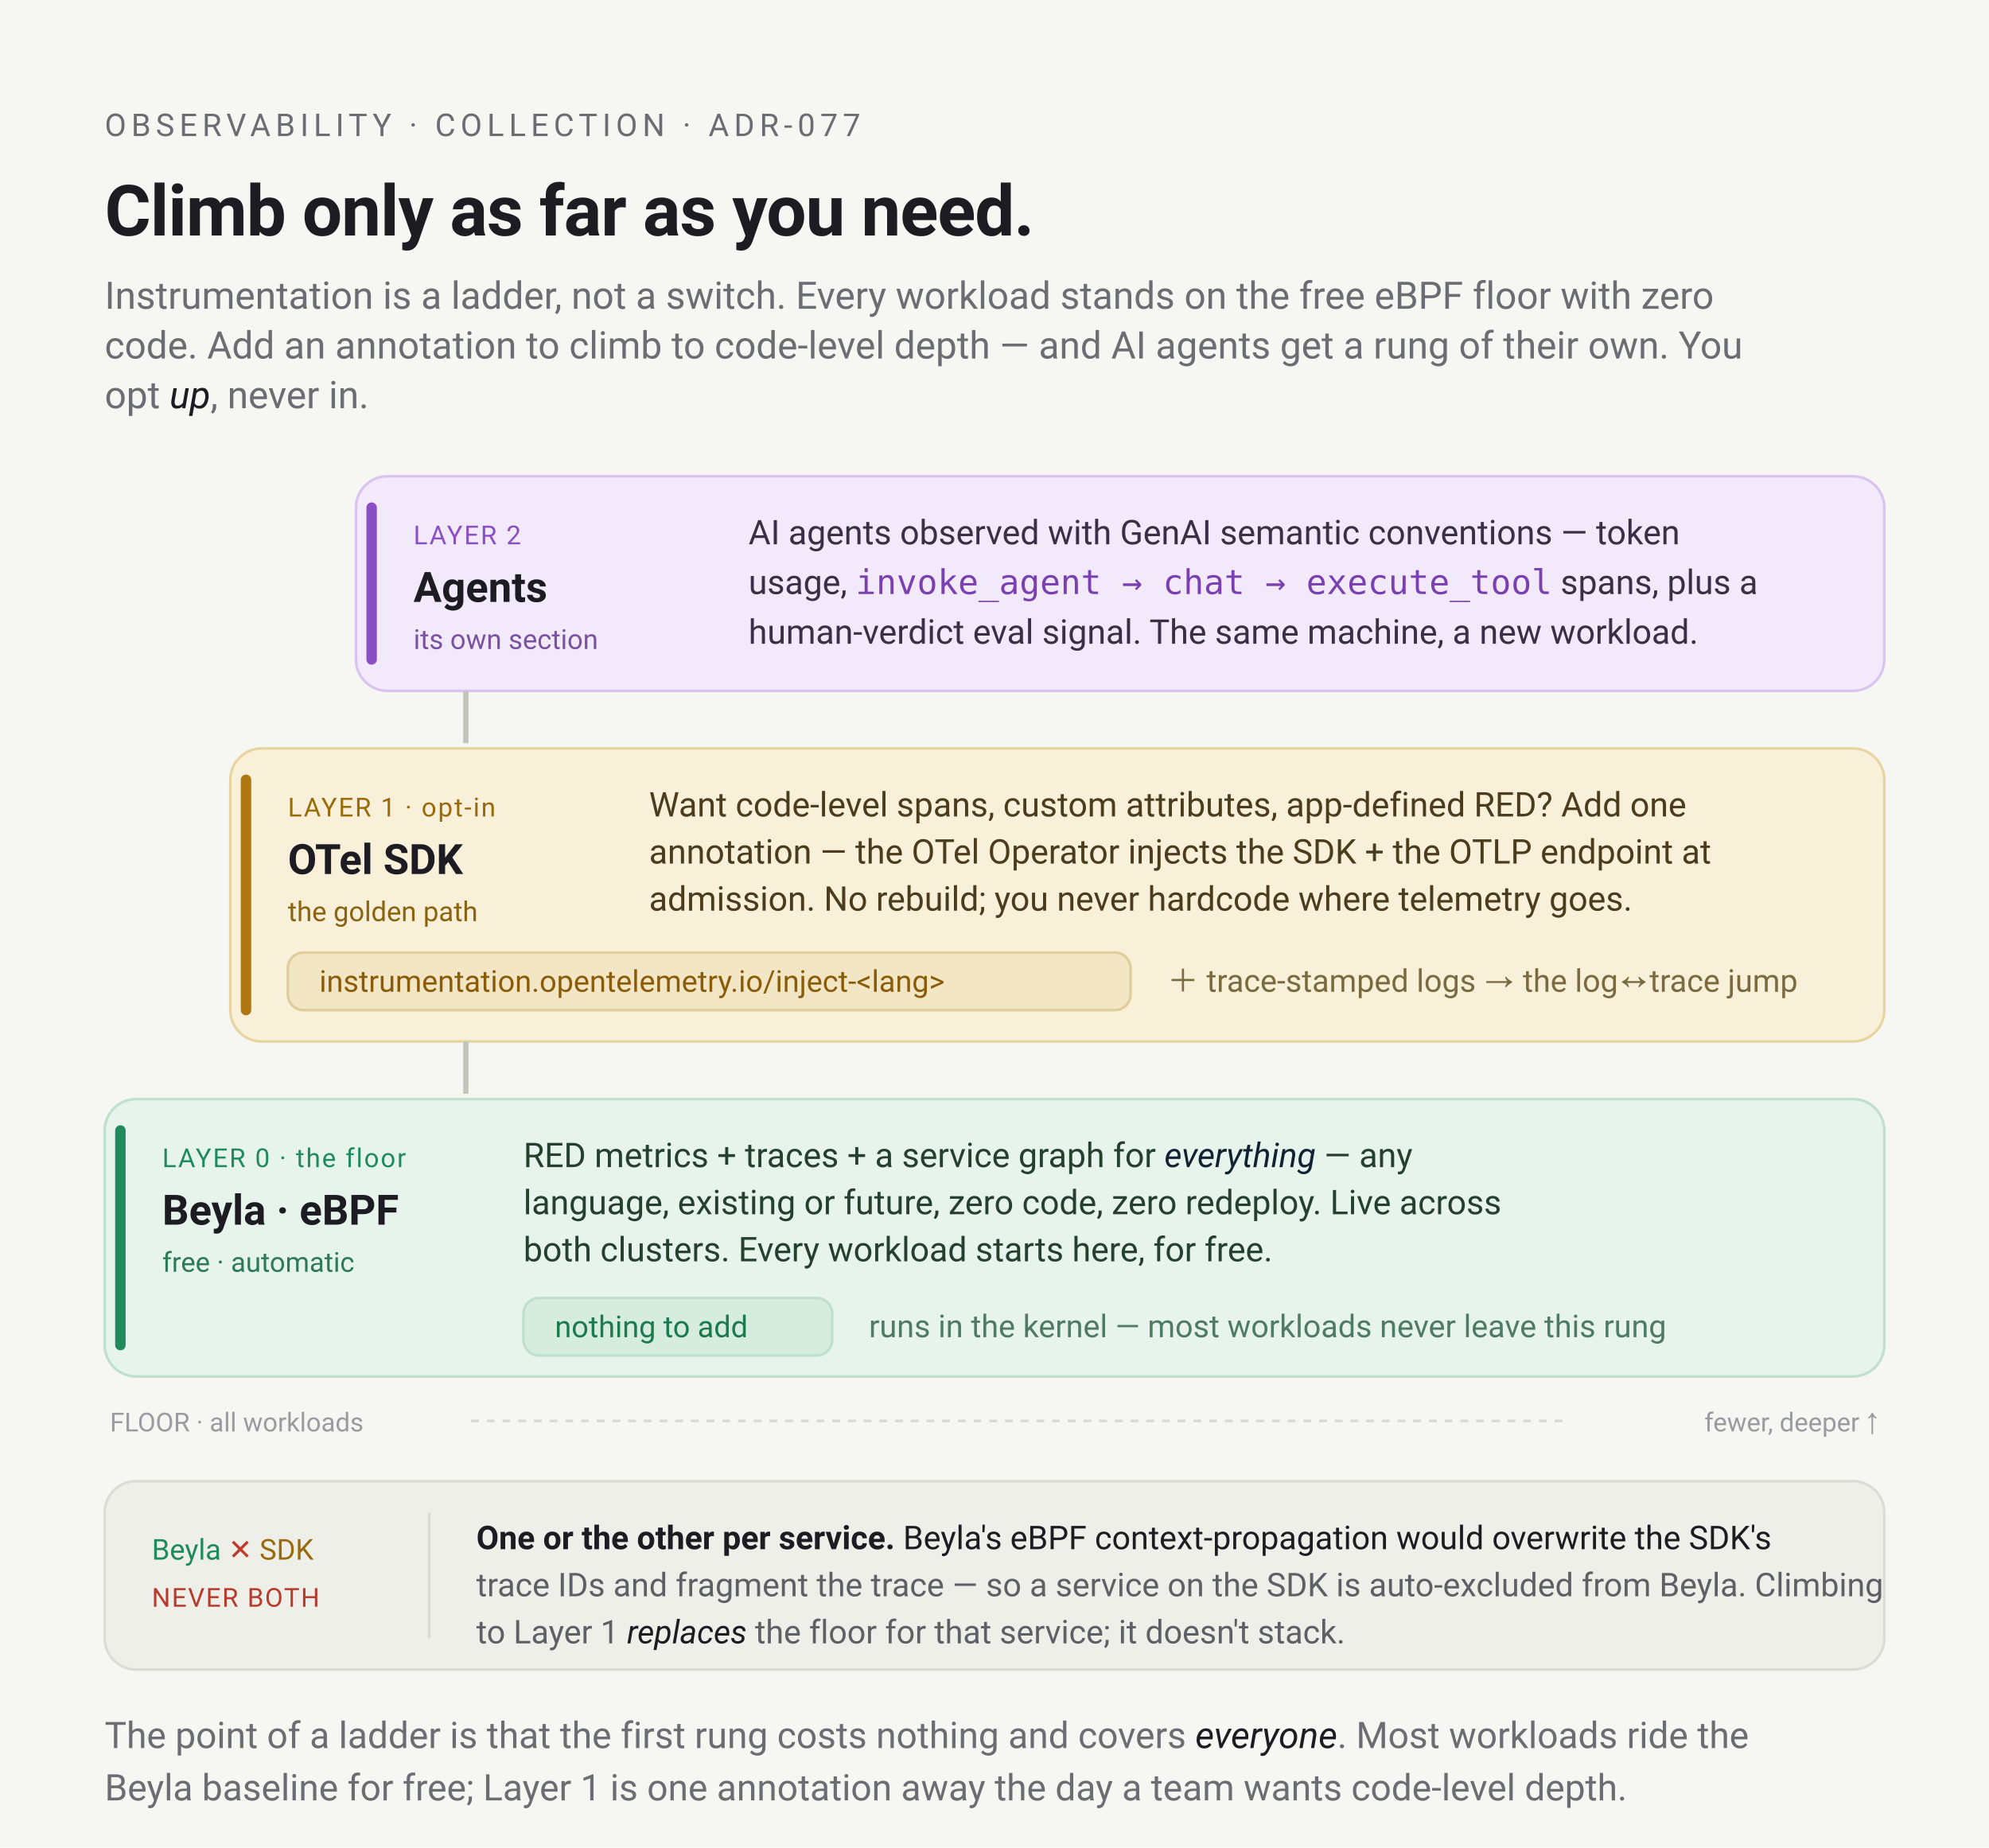
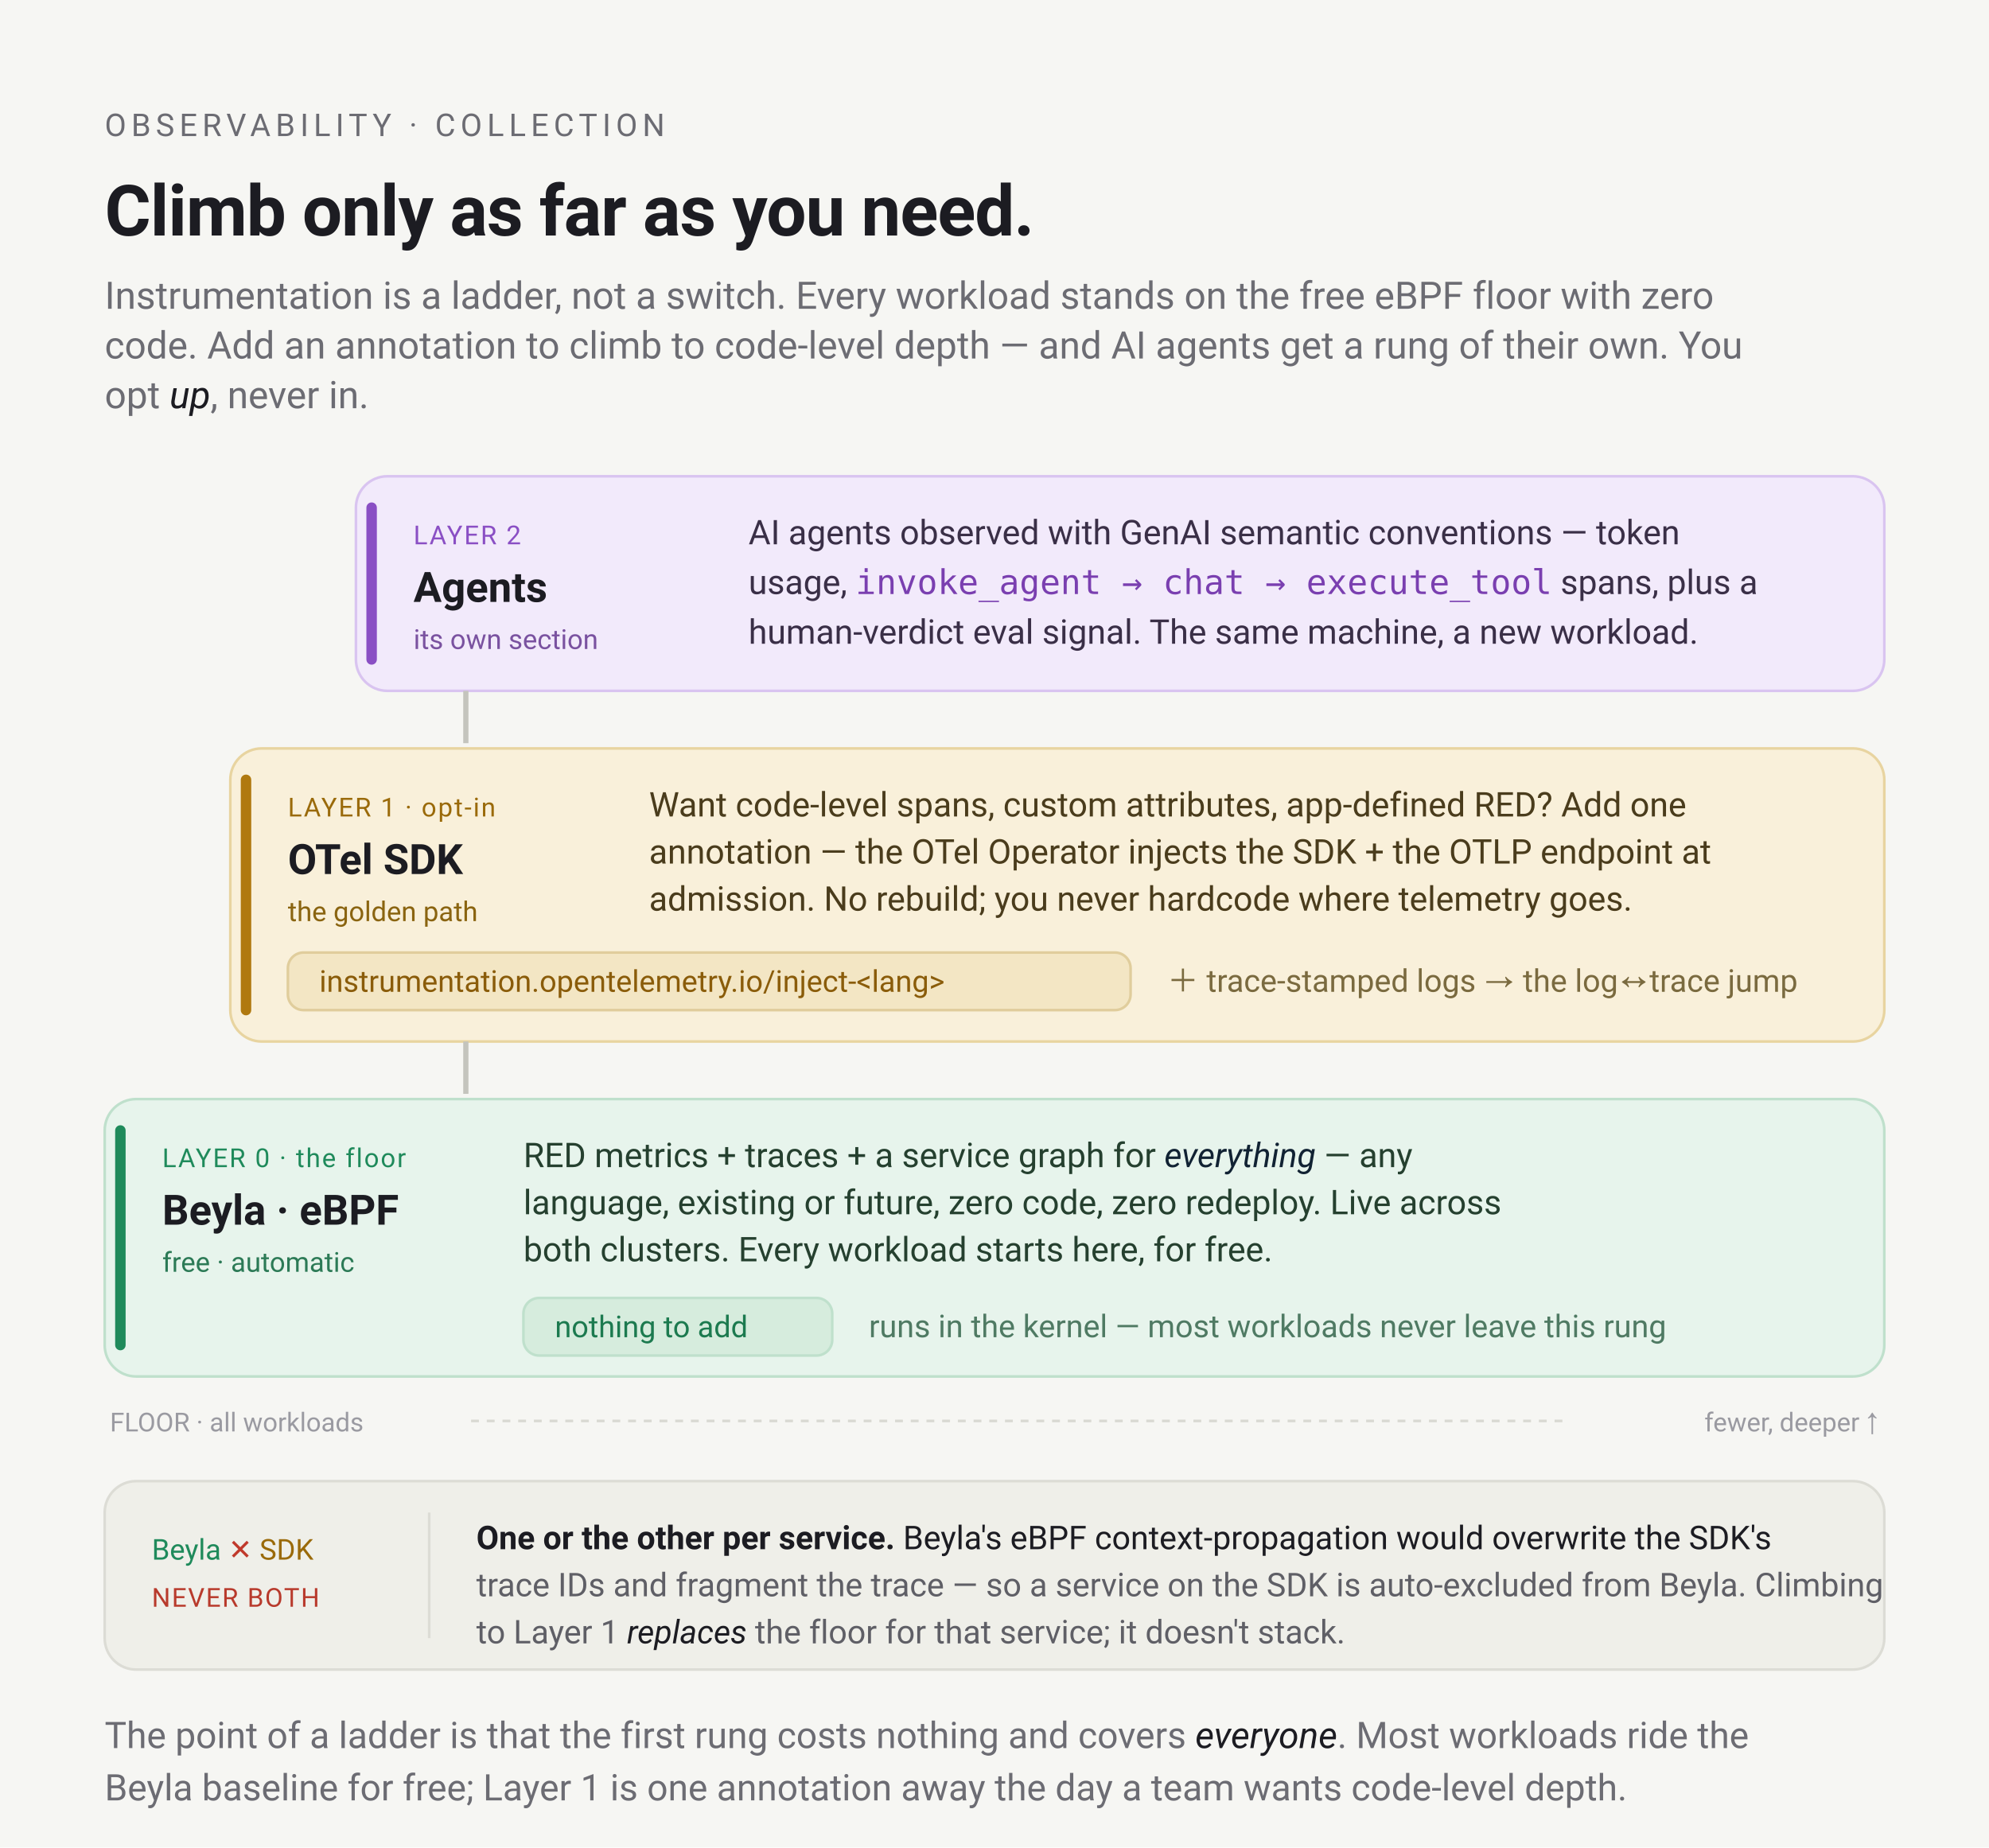
<svg xmlns="http://www.w3.org/2000/svg" viewBox="0 0 760 706" width="760" height="706" font-family="system-ui,-apple-system,'Segoe UI',Roboto,Helvetica,Arial,sans-serif">
  <style>@media(prefers-color-scheme:dark){[fill="#f6f6f3"]{fill:#1b1b18}[stroke="#f6f6f3"]{stroke:#1b1b18}[fill="#6c6c73"]{fill:#898990}[stroke="#6c6c73"]{stroke:#898990}[fill="#1c1c22"]{fill:#dddde3}[stroke="#1c1c22"]{stroke:#dddde3}[fill="#f2eafb"]{fill:#321751}[stroke="#f2eafb"]{stroke:#321751}[fill="#d9c4f0"]{fill:#3f1d64}[stroke="#d9c4f0"]{stroke:#3f1d64}[fill="#8a4fc4"]{fill:#b892dd}[stroke="#8a4fc4"]{stroke:#b892dd}[fill="#7a52a0"]{fill:#a889c5}[stroke="#7a52a0"]{stroke:#a889c5}[fill="#3a2f47"]{fill:#8a74a5}[stroke="#3a2f47"]{stroke:#8a74a5}[fill="#7a3fb0"]{fill:#a779d2}[stroke="#7a3fb0"]{stroke:#a779d2}[fill="#c4c4bd"]{fill:#373731}[stroke="#c4c4bd"]{stroke:#373731}[fill="#f9f0da"]{fill:#584619}[stroke="#f9f0da"]{stroke:#584619}[fill="#e8d4a0"]{fill:#e5cc8a}[stroke="#e8d4a0"]{stroke:#e5cc8a}[fill="#b0790f"]{fill:#f2ad29}[stroke="#b0790f"]{stroke:#f2ad29}[fill="#9a6a0a"]{fill:#f6b022}[stroke="#9a6a0a"]{stroke:#f6b022}[fill="#8a6410"]{fill:#ecb02d}[stroke="#8a6410"]{stroke:#ecb02d}[fill="#4a3c1c"]{fill:#c3a256}[stroke="#4a3c1c"]{stroke:#c3a256}[fill="#f3e6c4"]{fill:#634f1d}[stroke="#f3e6c4"]{stroke:#634f1d}[fill="#e0cd9c"]{fill:#dfc990}[stroke="#e0cd9c"]{stroke:#dfc990}[fill="#8a5c0a"]{fill:#f4aa24}[stroke="#8a5c0a"]{stroke:#f4aa24}[fill="#7a6a3f"]{fill:#b39e66}[stroke="#7a6a3f"]{stroke:#b39e66}[fill="#e7f4ec"]{fill:#224b32}[stroke="#e7f4ec"]{stroke:#224b32}[fill="#bfe0cc"]{fill:#2d5e41}[stroke="#bfe0cc"]{stroke:#2d5e41}[fill="#1f8a5b"]{fill:#40d996}[stroke="#1f8a5b"]{stroke:#40d996}[fill="#2c7a56"]{fill:#54c591}[stroke="#2c7a56"]{stroke:#54c591}[fill="#25402f"]{fill:#6cac84}[stroke="#25402f"]{stroke:#6cac84}[fill="#123"]{fill:#508cc8}[stroke="#123"]{stroke:#508cc8}[fill="#d6ecdd"]{fill:#275335}[stroke="#d6ecdd"]{stroke:#275335}[fill="#1c7a4f"]{fill:#41d893}[stroke="#1c7a4f"]{stroke:#41d893}[fill="#4f7a63"]{fill:#7aab91}[stroke="#4f7a63"]{stroke:#7aab91}[fill="#9a9aa1"]{fill:#888890}[stroke="#9a9aa1"]{stroke:#888890}[fill="#d9d9d2"]{fill:#2c2c27}[stroke="#d9d9d2"]{stroke:#2c2c27}[fill="#efefe9"]{fill:#20201c}[stroke="#efefe9"]{stroke:#20201c}[fill="#dcdcd5"]{fill:#2a2a25}[stroke="#dcdcd5"]{stroke:#2a2a25}[fill="#c0392b"]{fill:#e07266}[stroke="#c0392b"]{stroke:#e07266}[fill="#b83a2c"]{fill:#dd6f63}[stroke="#b83a2c"]{stroke:#dd6f63}[fill="#5f5f66"]{fill:#8c8c94}[stroke="#5f5f66"]{stroke:#8c8c94}}</style>
  <rect class="bg" x="0" y="0" width="760" height="706" fill="#f6f6f3" />
-   <text class="muted mono" x="40" y="52" font-size="12" fill="#6c6c73" letter-spacing="1.9px">OBSERVABILITY · COLLECTION · ADR-077</text>
+   <text class="muted mono" x="40" y="52" font-size="12" fill="#6c6c73" letter-spacing="1.9px">OBSERVABILITY · COLLECTION</text>
  <text class="text" x="40" y="90" font-size="27" fill="#1c1c22" font-weight="600" letter-spacing="-0.3px">Climb only as far as you need.</text>
  <text class="muted" x="40" y="118" font-size="14.5" fill="#6c6c73">Instrumentation is a ladder, not a switch. Every workload stands on the free eBPF floor with zero</text>
  <text class="muted" x="40" y="137" font-size="14.5" fill="#6c6c73">code. Add an annotation to climb to code-level depth — and AI agents get a rung of their own. You</text>
  <text class="muted" x="40" y="156" font-size="14.5" fill="#6c6c73">opt <tspan class="text" fill="#1c1c22" font-style="italic">up</tspan>, never in.</text>
  <rect class="bg-violet bd-violet" x="136" y="182" width="584" height="82" rx="12" fill="#f2eafb" stroke="#d9c4f0" stroke-width="1" />
  <rect class="ac-violet" x="140" y="192" width="4" height="62" rx="2" fill="#8a4fc4" />
  <text class="t-violet mono" x="158" y="208" font-size="10" fill="#8a4fc4" letter-spacing="0.6px">LAYER 2</text>
  <text class="text" x="158" y="230" font-size="16" fill="#1c1c22" font-weight="600">Agents</text>
  <text class="t-violet mono" x="158" y="248" font-size="10.5" fill="#7a52a0">its own section</text>
  <text class="text" x="286" y="208" font-size="13" fill="#3a2f47">AI agents observed with GenAI semantic conventions — token</text>
  <text x="286" y="227" font-size="13" fill="#3a2f47">usage, <tspan class="t-violet mono" fill="#7a3fb0" font-family="ui-monospace,Menlo,Consolas,monospace">invoke_agent → chat → execute_tool</tspan> spans, plus a</text>
  <text class="text" x="286" y="246" font-size="13" fill="#3a2f47">human-verdict eval signal. The same machine, a new workload.</text>
  <rect class="rail" x="177" y="264" width="2" height="20" fill="#c4c4bd" />
  <rect class="bg-amber bd-amber" x="88" y="286" width="632" height="112" rx="12" fill="#f9f0da" stroke="#e8d4a0" stroke-width="1" />
  <rect class="ac-amber" x="92" y="296" width="4" height="92" rx="2" fill="#b0790f" />
  <text class="t-amber mono" x="110" y="312" font-size="10" fill="#9a6a0a" letter-spacing="0.6px">LAYER 1 · opt-in</text>
  <text class="text" x="110" y="334" font-size="16" fill="#1c1c22" font-weight="600">OTel SDK</text>
  <text class="t-amber mono" x="110" y="352" font-size="10.5" fill="#8a6410">the golden path</text>
  <text class="text" x="248" y="312" font-size="13" fill="#4a3c1c">Want code-level spans, custom attributes, app-defined RED? Add one</text>
  <text class="text" x="248" y="330" font-size="13" fill="#4a3c1c">annotation — the OTel Operator injects the SDK + the OTLP endpoint at</text>
  <text class="text" x="248" y="348" font-size="13" fill="#4a3c1c">admission. No rebuild; you never hardcode where telemetry goes.</text>
  <rect class="chip-amber" x="110" y="364" width="322" height="22" rx="6" fill="#f3e6c4" stroke="#e0cd9c" stroke-width="1" />
  <text class="t-amber mono" x="122" y="379" font-size="11.5" fill="#8a5c0a">instrumentation.opentelemetry.io/inject-&lt;lang&gt;</text>
  <text class="muted" x="446" y="379" font-size="12" fill="#7a6a3f">＋ trace-stamped logs → the log↔trace jump</text>
  <rect class="rail" x="177" y="398" width="2" height="20" fill="#c4c4bd" />
  <rect class="bg-green bd-green" x="40" y="420" width="680" height="106" rx="12" fill="#e7f4ec" stroke="#bfe0cc" stroke-width="1" />
  <rect class="ac-green" x="44" y="430" width="4" height="86" rx="2" fill="#1f8a5b" />
  <text class="t-green mono" x="62" y="446" font-size="10" fill="#1f8a5b" letter-spacing="0.6px">LAYER 0 · the floor</text>
  <text class="text" x="62" y="468" font-size="16" fill="#1c1c22" font-weight="600">Beyla · eBPF</text>
  <text class="t-green mono" x="62" y="486" font-size="10.5" fill="#2c7a56">free · automatic</text>
  <text class="text" x="200" y="446" font-size="13" fill="#25402f">RED metrics + traces + a service graph for <tspan font-style="italic" fill="#123">everything</tspan> — any</text>
  <text class="text" x="200" y="464" font-size="13" fill="#25402f">language, existing or future, zero code, zero redeploy. Live across</text>
  <text class="text" x="200" y="482" font-size="13" fill="#25402f">both clusters. Every workload starts here, for free.</text>
  <rect class="chip-green" x="200" y="496" width="118" height="22" rx="6" fill="#d6ecdd" stroke="#bfe0cc" stroke-width="1" />
  <text class="t-green mono" x="212" y="511" font-size="11.5" fill="#1c7a4f">nothing to add</text>
  <text class="muted" x="332" y="511" font-size="12" fill="#4f7a63">runs in the kernel — most workloads never leave this rung</text>
  <text class="dim mono" x="42" y="547" font-size="10" fill="#9a9aa1">FLOOR · all workloads</text>
  <line class="softln" x1="180" y1="543" x2="600" y2="543" stroke="#d9d9d2" stroke-width="1" stroke-dasharray="3 3" />
  <text class="dim mono" x="718" y="547" font-size="10" fill="#9a9aa1" text-anchor="end">fewer, deeper ↑</text>
  <rect class="panel panel-bd" x="40" y="566" width="680" height="72" rx="12" fill="#efefe9" stroke="#dcdcd5" stroke-width="1" />
  <text class="mono" x="58" y="596" font-size="11" fill="#1f8a5b">Beyla <tspan fill="#c0392b">✕</tspan>
    <tspan fill="#9a6a0a">SDK</tspan>
  </text>
  <text class="t-rose mono" x="58" y="614" font-size="10" fill="#b83a2c" letter-spacing="0.5px">NEVER BOTH</text>
  <line class="divln" x1="164" y1="578" x2="164" y2="626" stroke="#dcdcd5" stroke-width="1" />
  <text class="text" x="182" y="592" font-size="12.5" fill="#1c1c22">
    <tspan font-weight="600">One or the other per service.</tspan> Beyla's eBPF context-propagation would overwrite the SDK's</text>
  <text class="muted" x="182" y="610" font-size="12.5" fill="#5f5f66">trace IDs and fragment the trace — so a service on the SDK is auto-excluded from Beyla. Climbing</text>
  <text class="muted" x="182" y="628" font-size="12.5" fill="#5f5f66">to Layer 1 <tspan class="text" fill="#1c1c22" font-style="italic">replaces</tspan> the floor for that service; it doesn't stack.</text>
  <text class="muted" x="40" y="668" font-size="14" fill="#6c6c73">The point of a ladder is that the first rung costs nothing and covers <tspan class="text" fill="#1c1c22" font-style="italic">everyone</tspan>. Most workloads ride the</text>
  <text class="muted" x="40" y="688" font-size="14" fill="#6c6c73">Beyla baseline for free; Layer 1 is one annotation away the day a team wants code-level depth.</text>
</svg>
